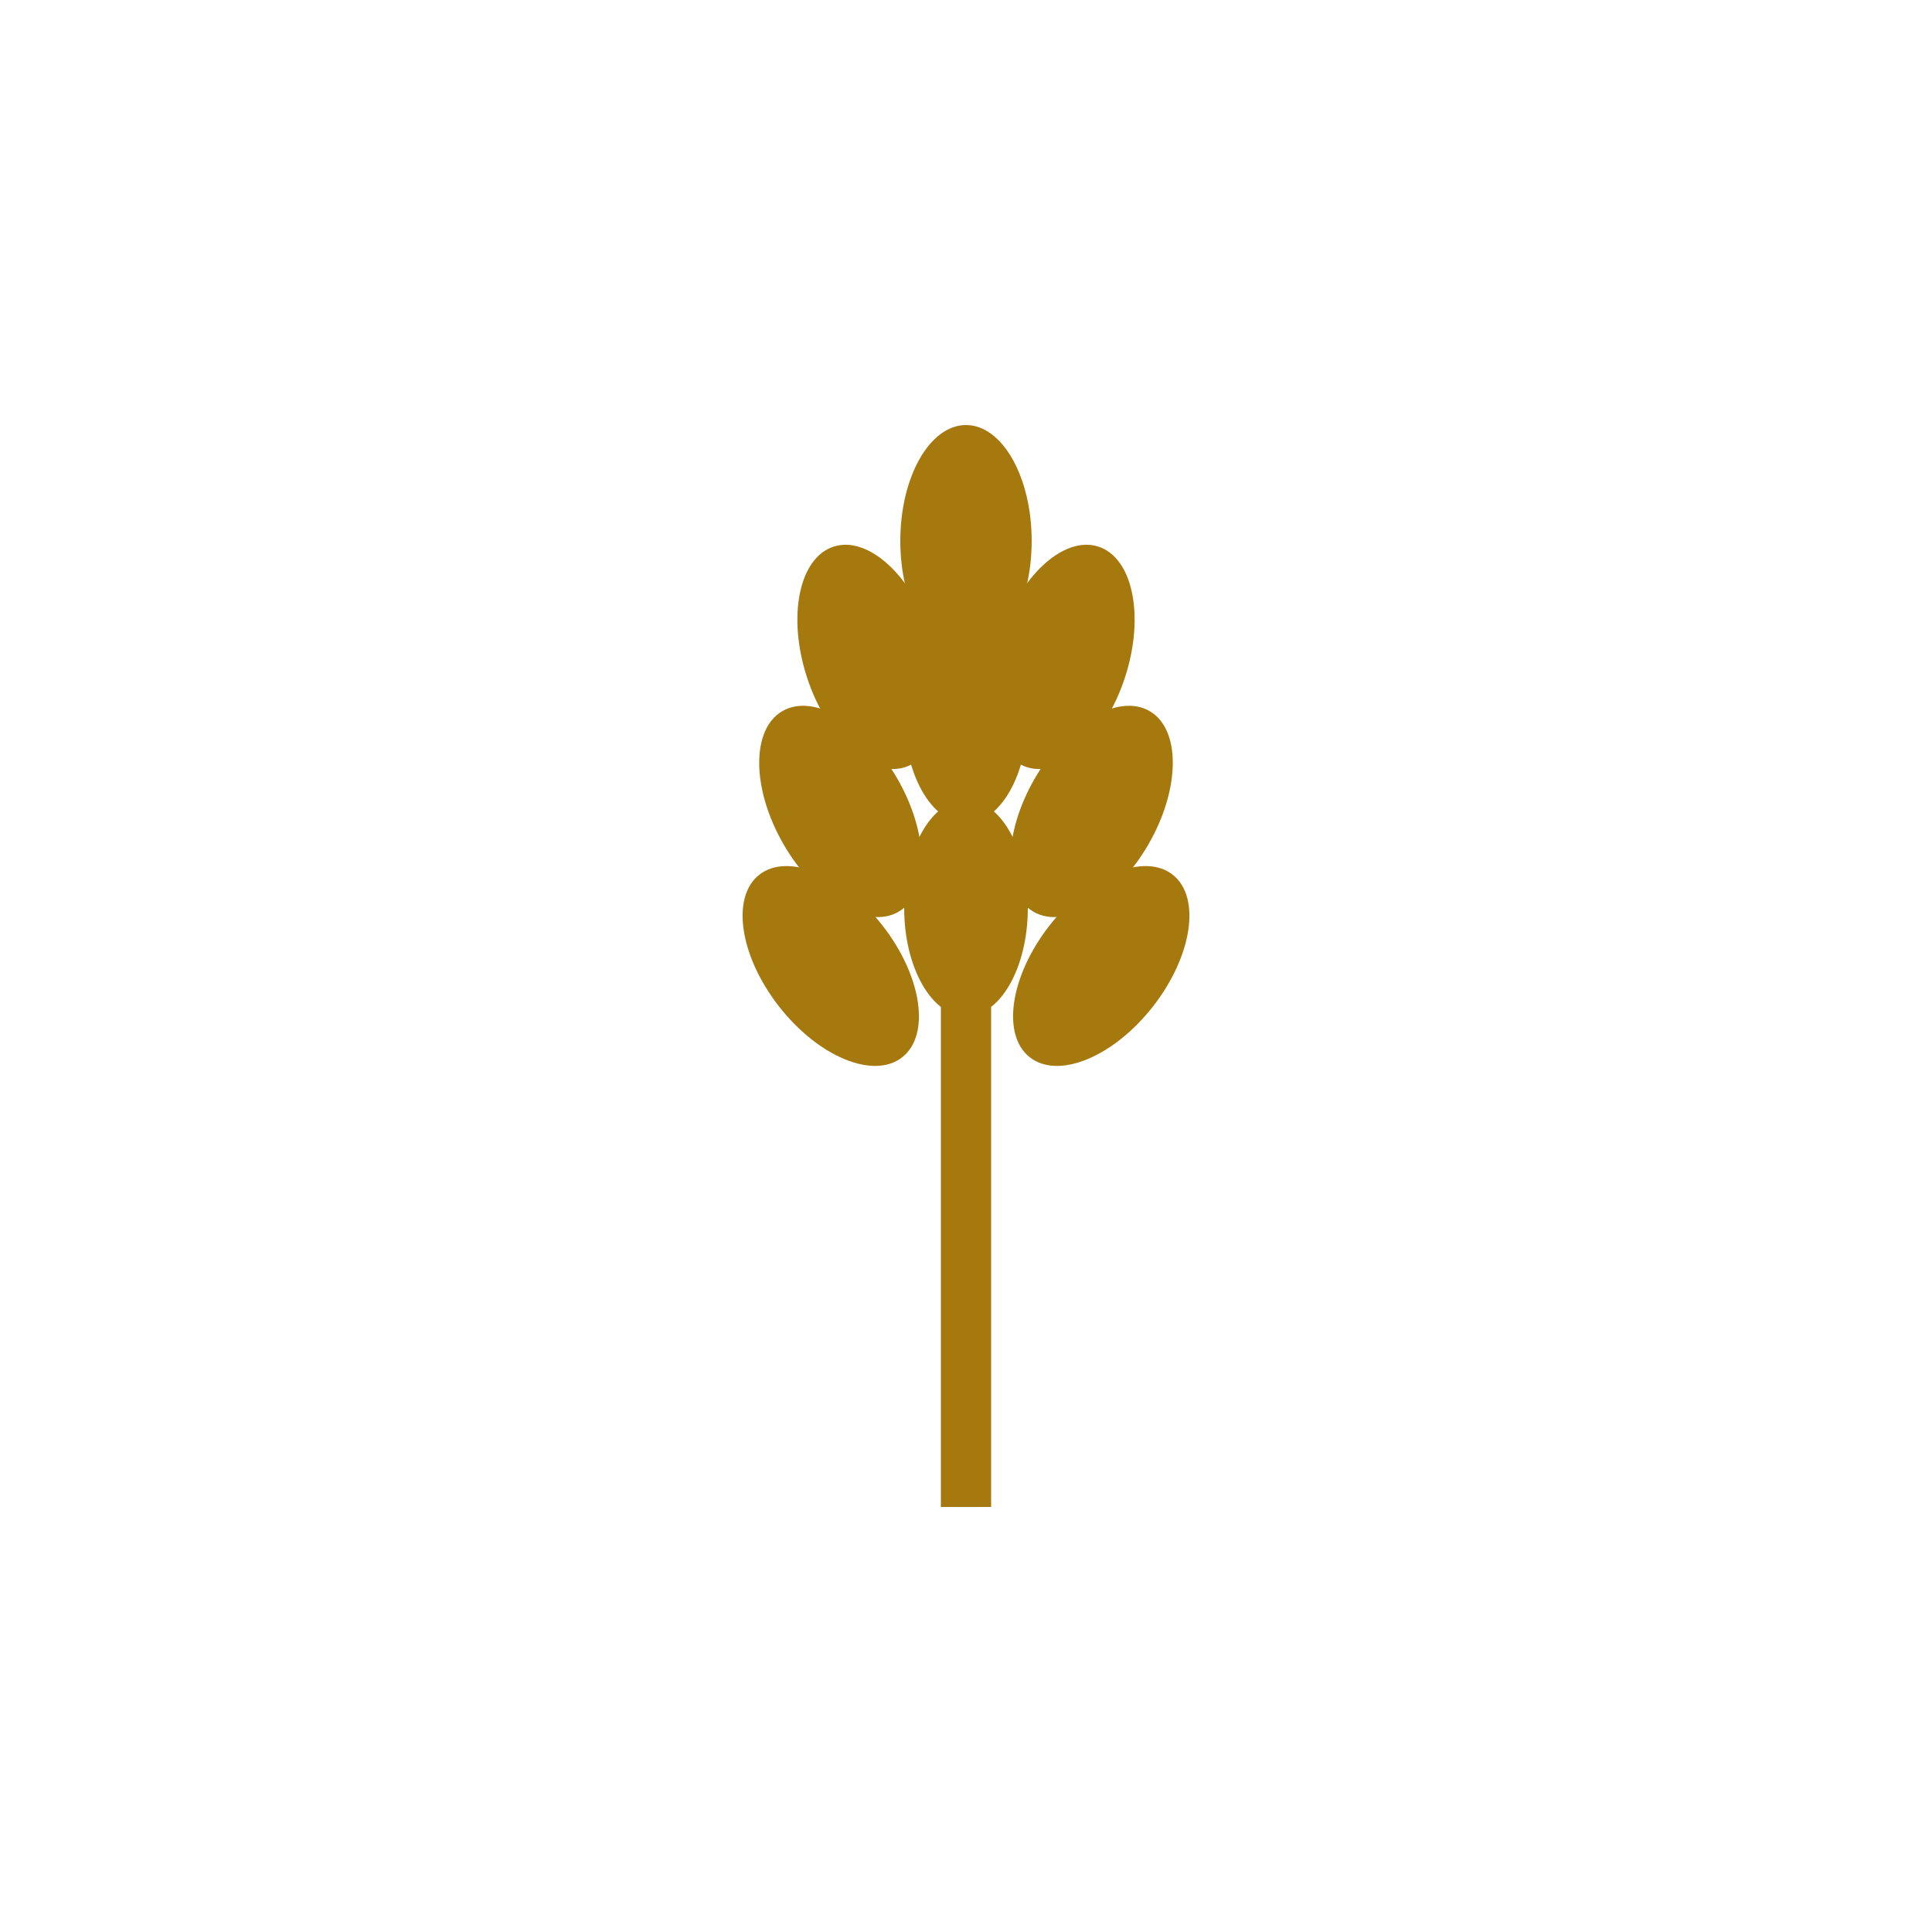
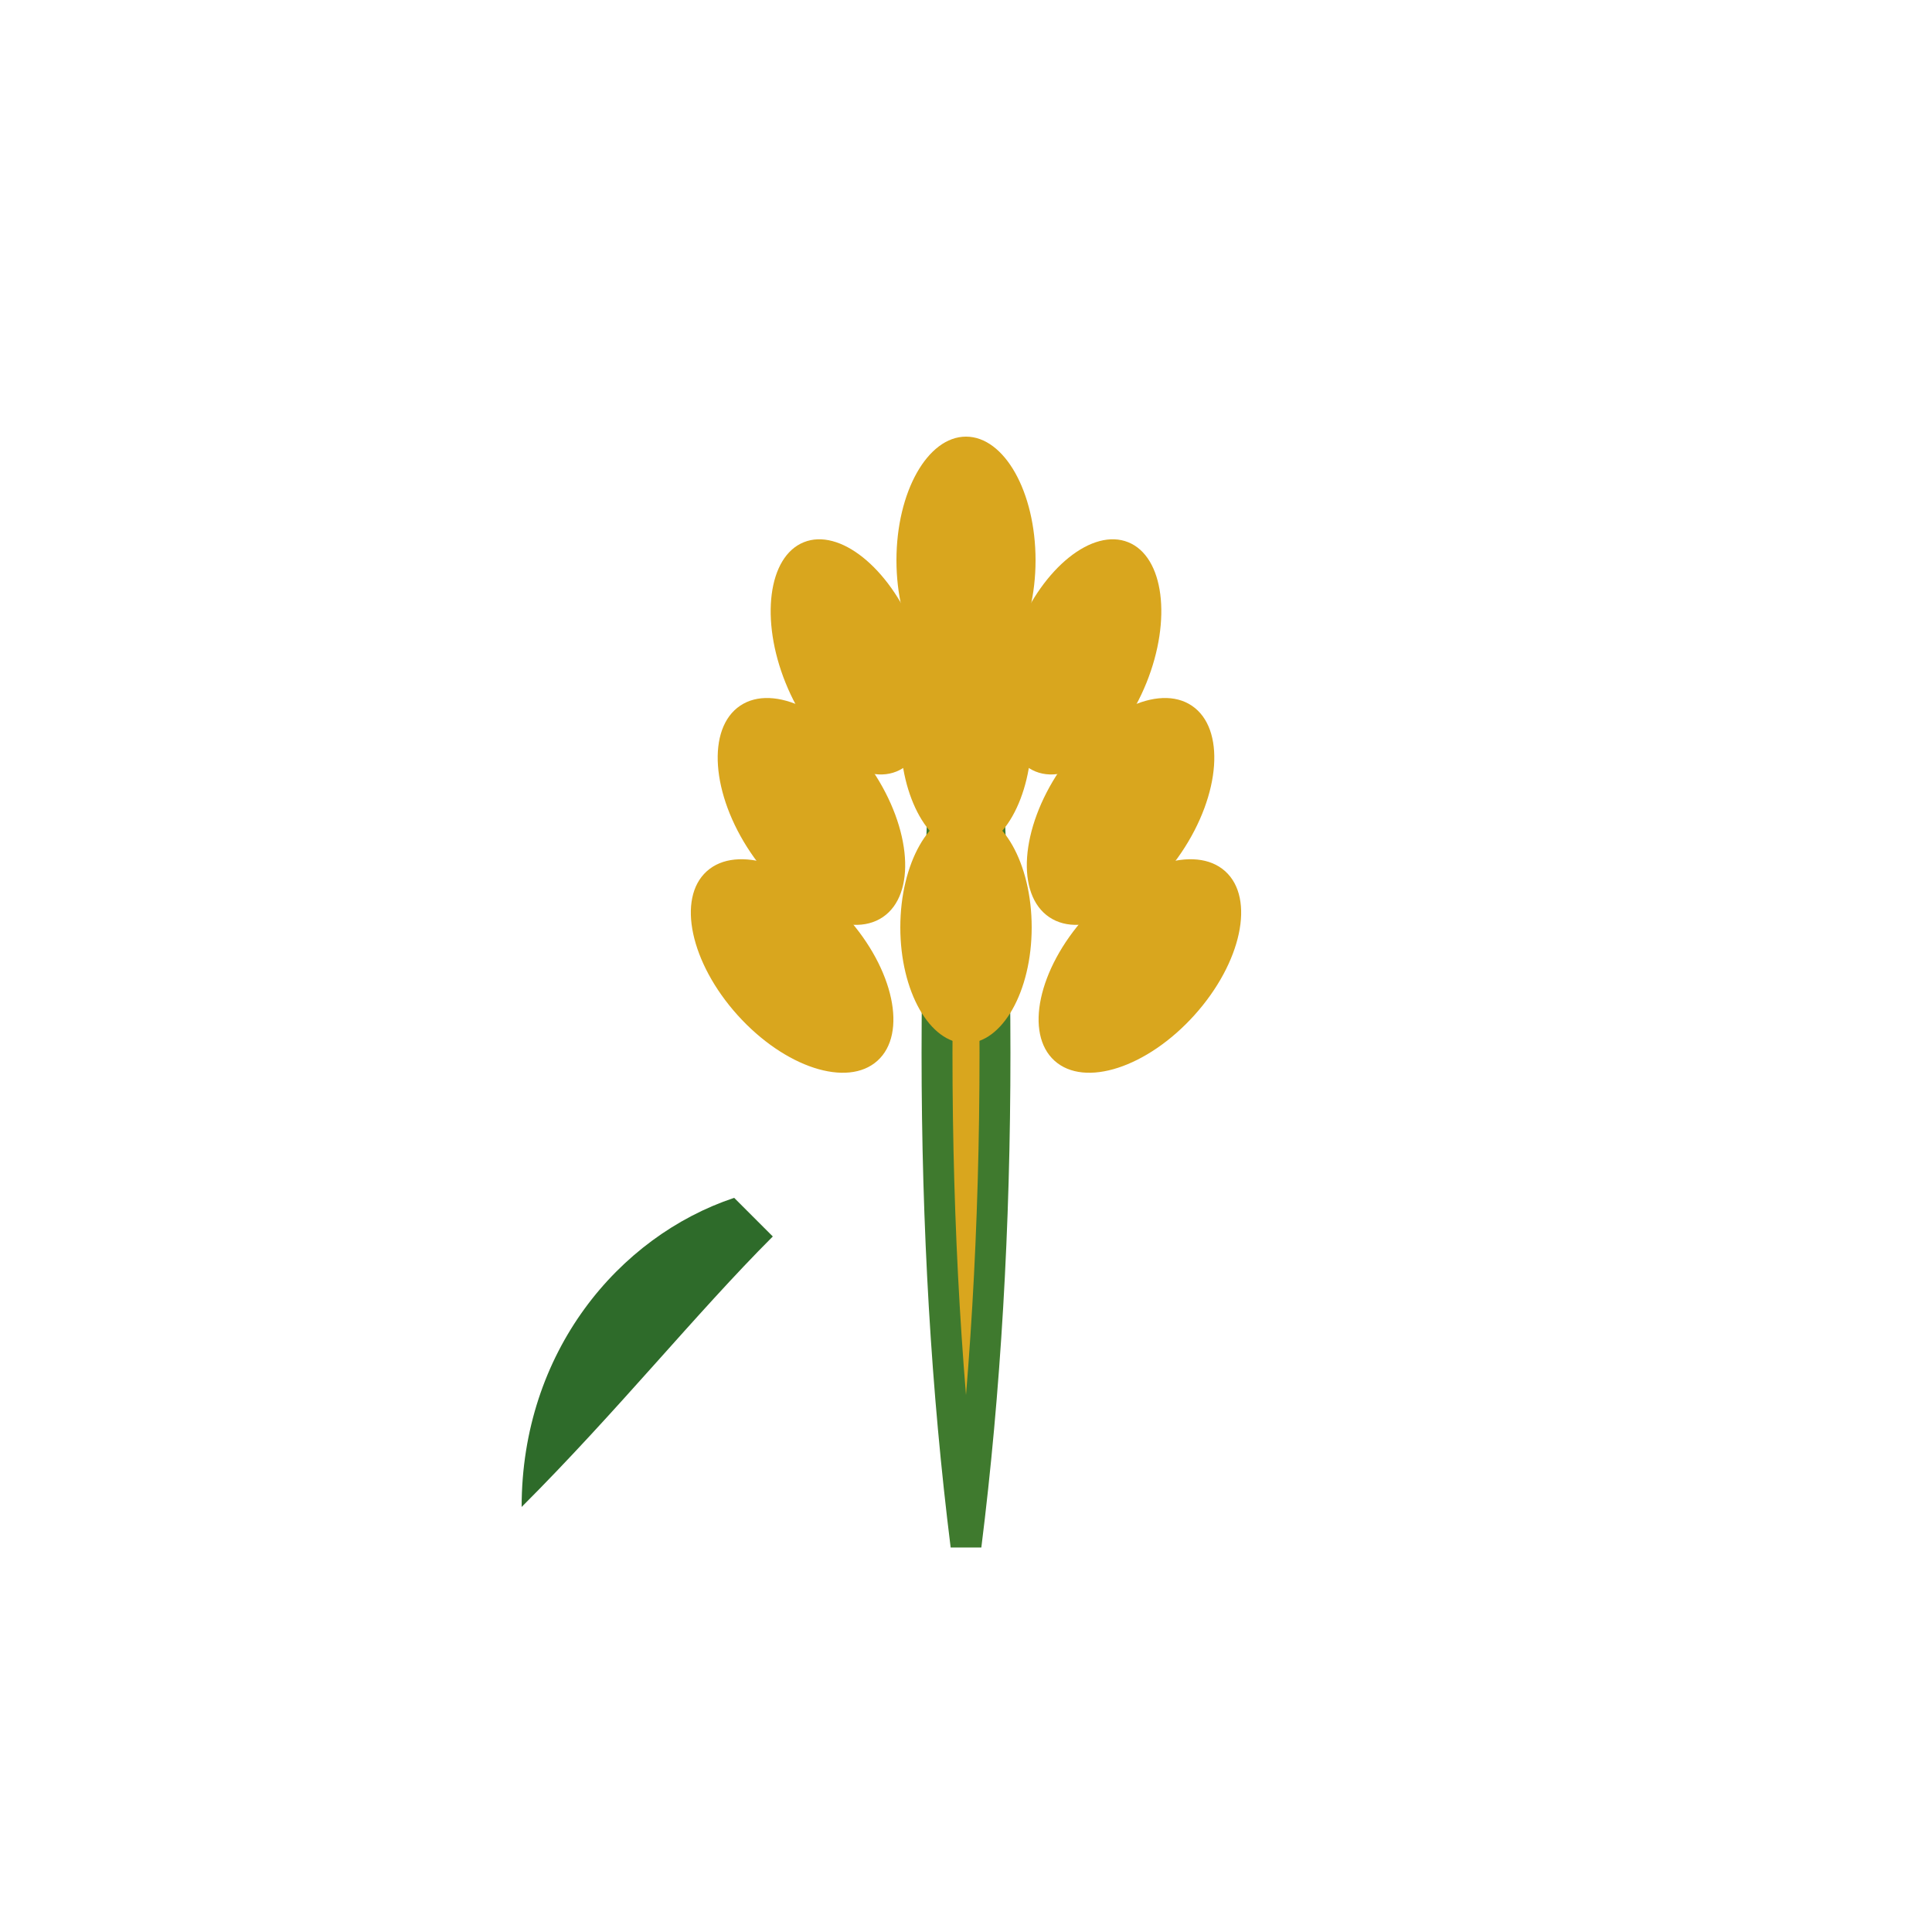
<svg xmlns="http://www.w3.org/2000/svg" viewBox="0 0 100 100">
  <rect width="100" height="100" fill="#ffffff" />
-   <g transform="translate(50 56)" fill="#A6790E">
-     <path d="M 0 22 L 0 -30" stroke="#A6790E" stroke-width="2.6" />
+   <g transform="translate(46 56)" fill="#D9A61E">
+     <path d="M 4 24 C 2 8, 2 -10, 4 -30 C 6 -10, 6 8, 4 24 Z" stroke="#3f7a2e" stroke-width="1.6" />
    <g>
-       <ellipse cx="0" cy="-28" rx="3.4" ry="6" />
-       <ellipse cx="-5" cy="-22" rx="3.4" ry="6" transform="rotate(-18 -5 -22)" />
-       <ellipse cx="5" cy="-22" rx="3.4" ry="6" transform="rotate(18 5 -22)" />
-       <ellipse cx="-6.5" cy="-14" rx="3.4" ry="6" transform="rotate(-30 -6.5 -14)" />
-       <ellipse cx="6.5" cy="-14" rx="3.4" ry="6" transform="rotate(30 6.5 -14)" />
-       <ellipse cx="-7" cy="-6" rx="3.4" ry="6" transform="rotate(-38 -7 -6)" />
-       <ellipse cx="7" cy="-6" rx="3.4" ry="6" transform="rotate(38 7 -6)" />
-       <ellipse cx="0" cy="-19" rx="3.2" ry="5.6" />
-       <ellipse cx="0" cy="-9" rx="3.2" ry="5.6" />
+       <ellipse cx="4" cy="-27" rx="3.6" ry="6.4" />
+       <ellipse cx="-2" cy="-22" rx="3.6" ry="6.4" transform="rotate(-22 -2 -22)" />
+       <ellipse cx="10" cy="-22" rx="3.6" ry="6.4" transform="rotate(22 10 -22)" />
+       <ellipse cx="-4" cy="-14" rx="3.8" ry="6.6" transform="rotate(-34 -4 -14)" />
+       <ellipse cx="12" cy="-14" rx="3.8" ry="6.6" transform="rotate(34 12 -14)" />
+       <ellipse cx="-5" cy="-6" rx="3.8" ry="6.6" transform="rotate(-42 -5 -6)" />
+       <ellipse cx="13" cy="-6" rx="3.8" ry="6.6" transform="rotate(42 13 -6)" />
+       <ellipse cx="4" cy="-18" rx="3.4" ry="6" />
+       <ellipse cx="4" cy="-8" rx="3.4" ry="6" />
    </g>
+     <path d="M -8 6 C -14 8, -19 14, -19 22 C -14 17, -10 12, -6 8 Z" fill="#2e6b2a" />
  </g>
</svg>
